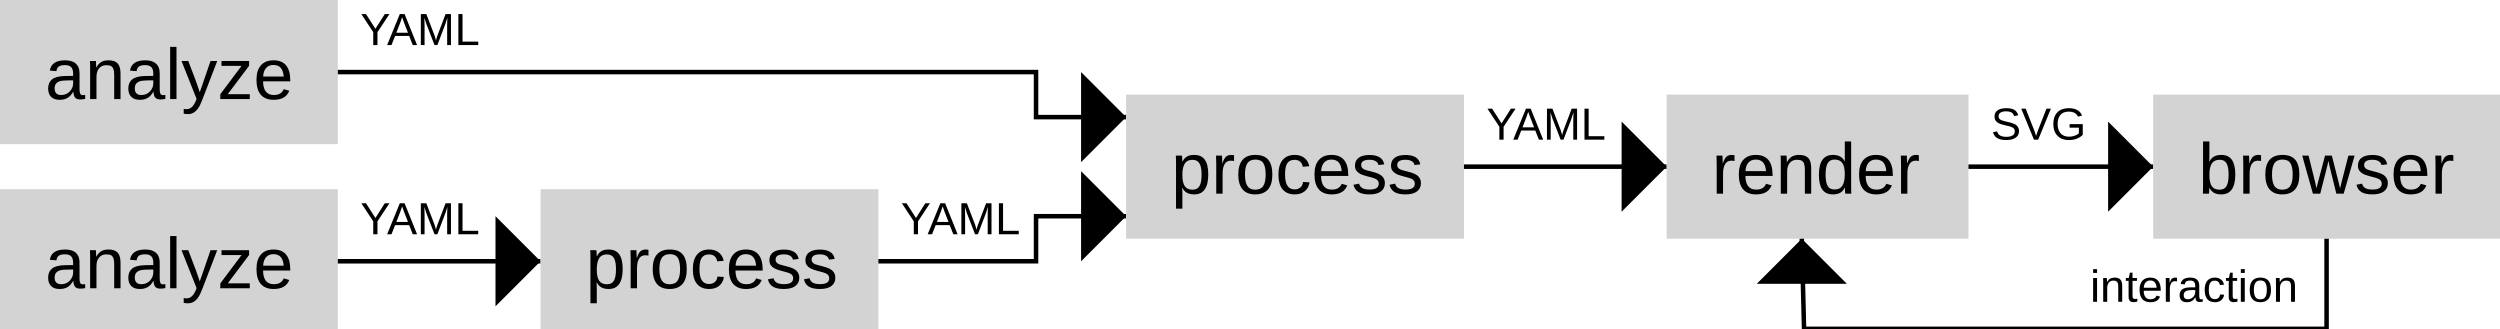
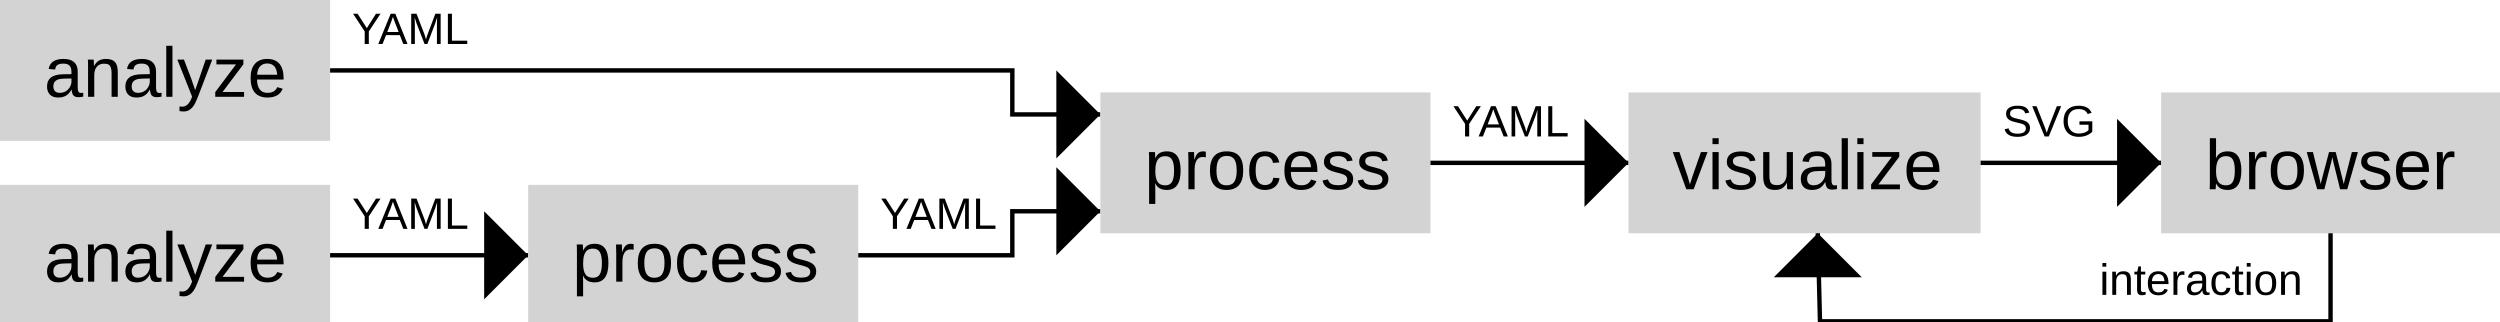
- <svg xmlns="http://www.w3.org/2000/svg" height="73" width="555">
+ <svg xmlns="http://www.w3.org/2000/svg" height="73" width="568">
  <defs>
    <style type="text/css">polyline{fill:none;stroke:black}rect{fill:lightgray}text{font-family:arial}text.transition{font-size:10px}text.stage{font-size:16px}</style>
  </defs>
  <symbol id="arrow-head">
    <polygon points="0,0 0,20 10,10" />
  </symbol>
  <symbol id="analyze">
    <rect width="75" height="32" />
    <text class="stage" x="10" y="22">analyze</text>
  </symbol>
  <symbol id="yaml-arrow">
    <polyline points="0,16 45,16" />
    <text class="transition" x="5" y="10">YAML</text>
    <use href="#arrow-head" x="35" y="6" />
  </symbol>
  <symbol id="process">
    <rect width="75" height="32" />
    <text class="stage" x="10" y="22">process</text>
  </symbol>
  <use href="#analyze" />
  <polyline points="75,16 230,16 230,26 250,26" />
  <text class="transition" x="80" y="10">YAML</text>
  <use href="#arrow-head" x="240" y="16" />
  <use href="#analyze" y="42" />
  <use href="#yaml-arrow" x="75" y="42" />
  <use href="#process" x="120" y="42" />
  <polyline points="195,58 230,58 230,48, 250,48" />
  <text class="transition" x="200" y="52">YAML</text>
  <use href="#arrow-head" x="240" y="38" />
  <use href="#process" x="250" y="21" />
  <use href="#yaml-arrow" x="325" y="21" />
-   <rect x="370" y="21" width="67" height="32" />
-   <text class="stage" x="380" y="43">render</text>
-   <polyline points="437,37 478,37" />
-   <text class="transition" x="442" y="31">SVG</text>
-   <use href="#arrow-head" x="468" y="27" />
-   <rect x="478" y="21" width="77" height="32" />
-   <text class="stage" x="488" y="43">browser</text>
-   <polyline points="516.5,53 516.5,73 400.5,73 400,53" />
-   <text class="transition" x="464" y="67">interaction</text>
-   <polygon points="410,63 390,63 400,53" />
+   <rect x="370" y="21" width="80" height="32" />
+   <text class="stage" x="380" y="43">visualize</text>
+   <polyline points="450,37 491,37" />
+   <text class="transition" x="455" y="31">SVG</text>
+   <use href="#arrow-head" x="481" y="27" />
+   <rect x="491" y="21" width="77" height="32" />
+   <text class="stage" x="501" y="43">browser</text>
+   <polyline points="529.5,53 529.5,73 413.5,73 413,53" />
+   <text class="transition" x="477" y="67">interaction</text>
+   <polygon points="423,63 403,63 413,53" />
</svg>
